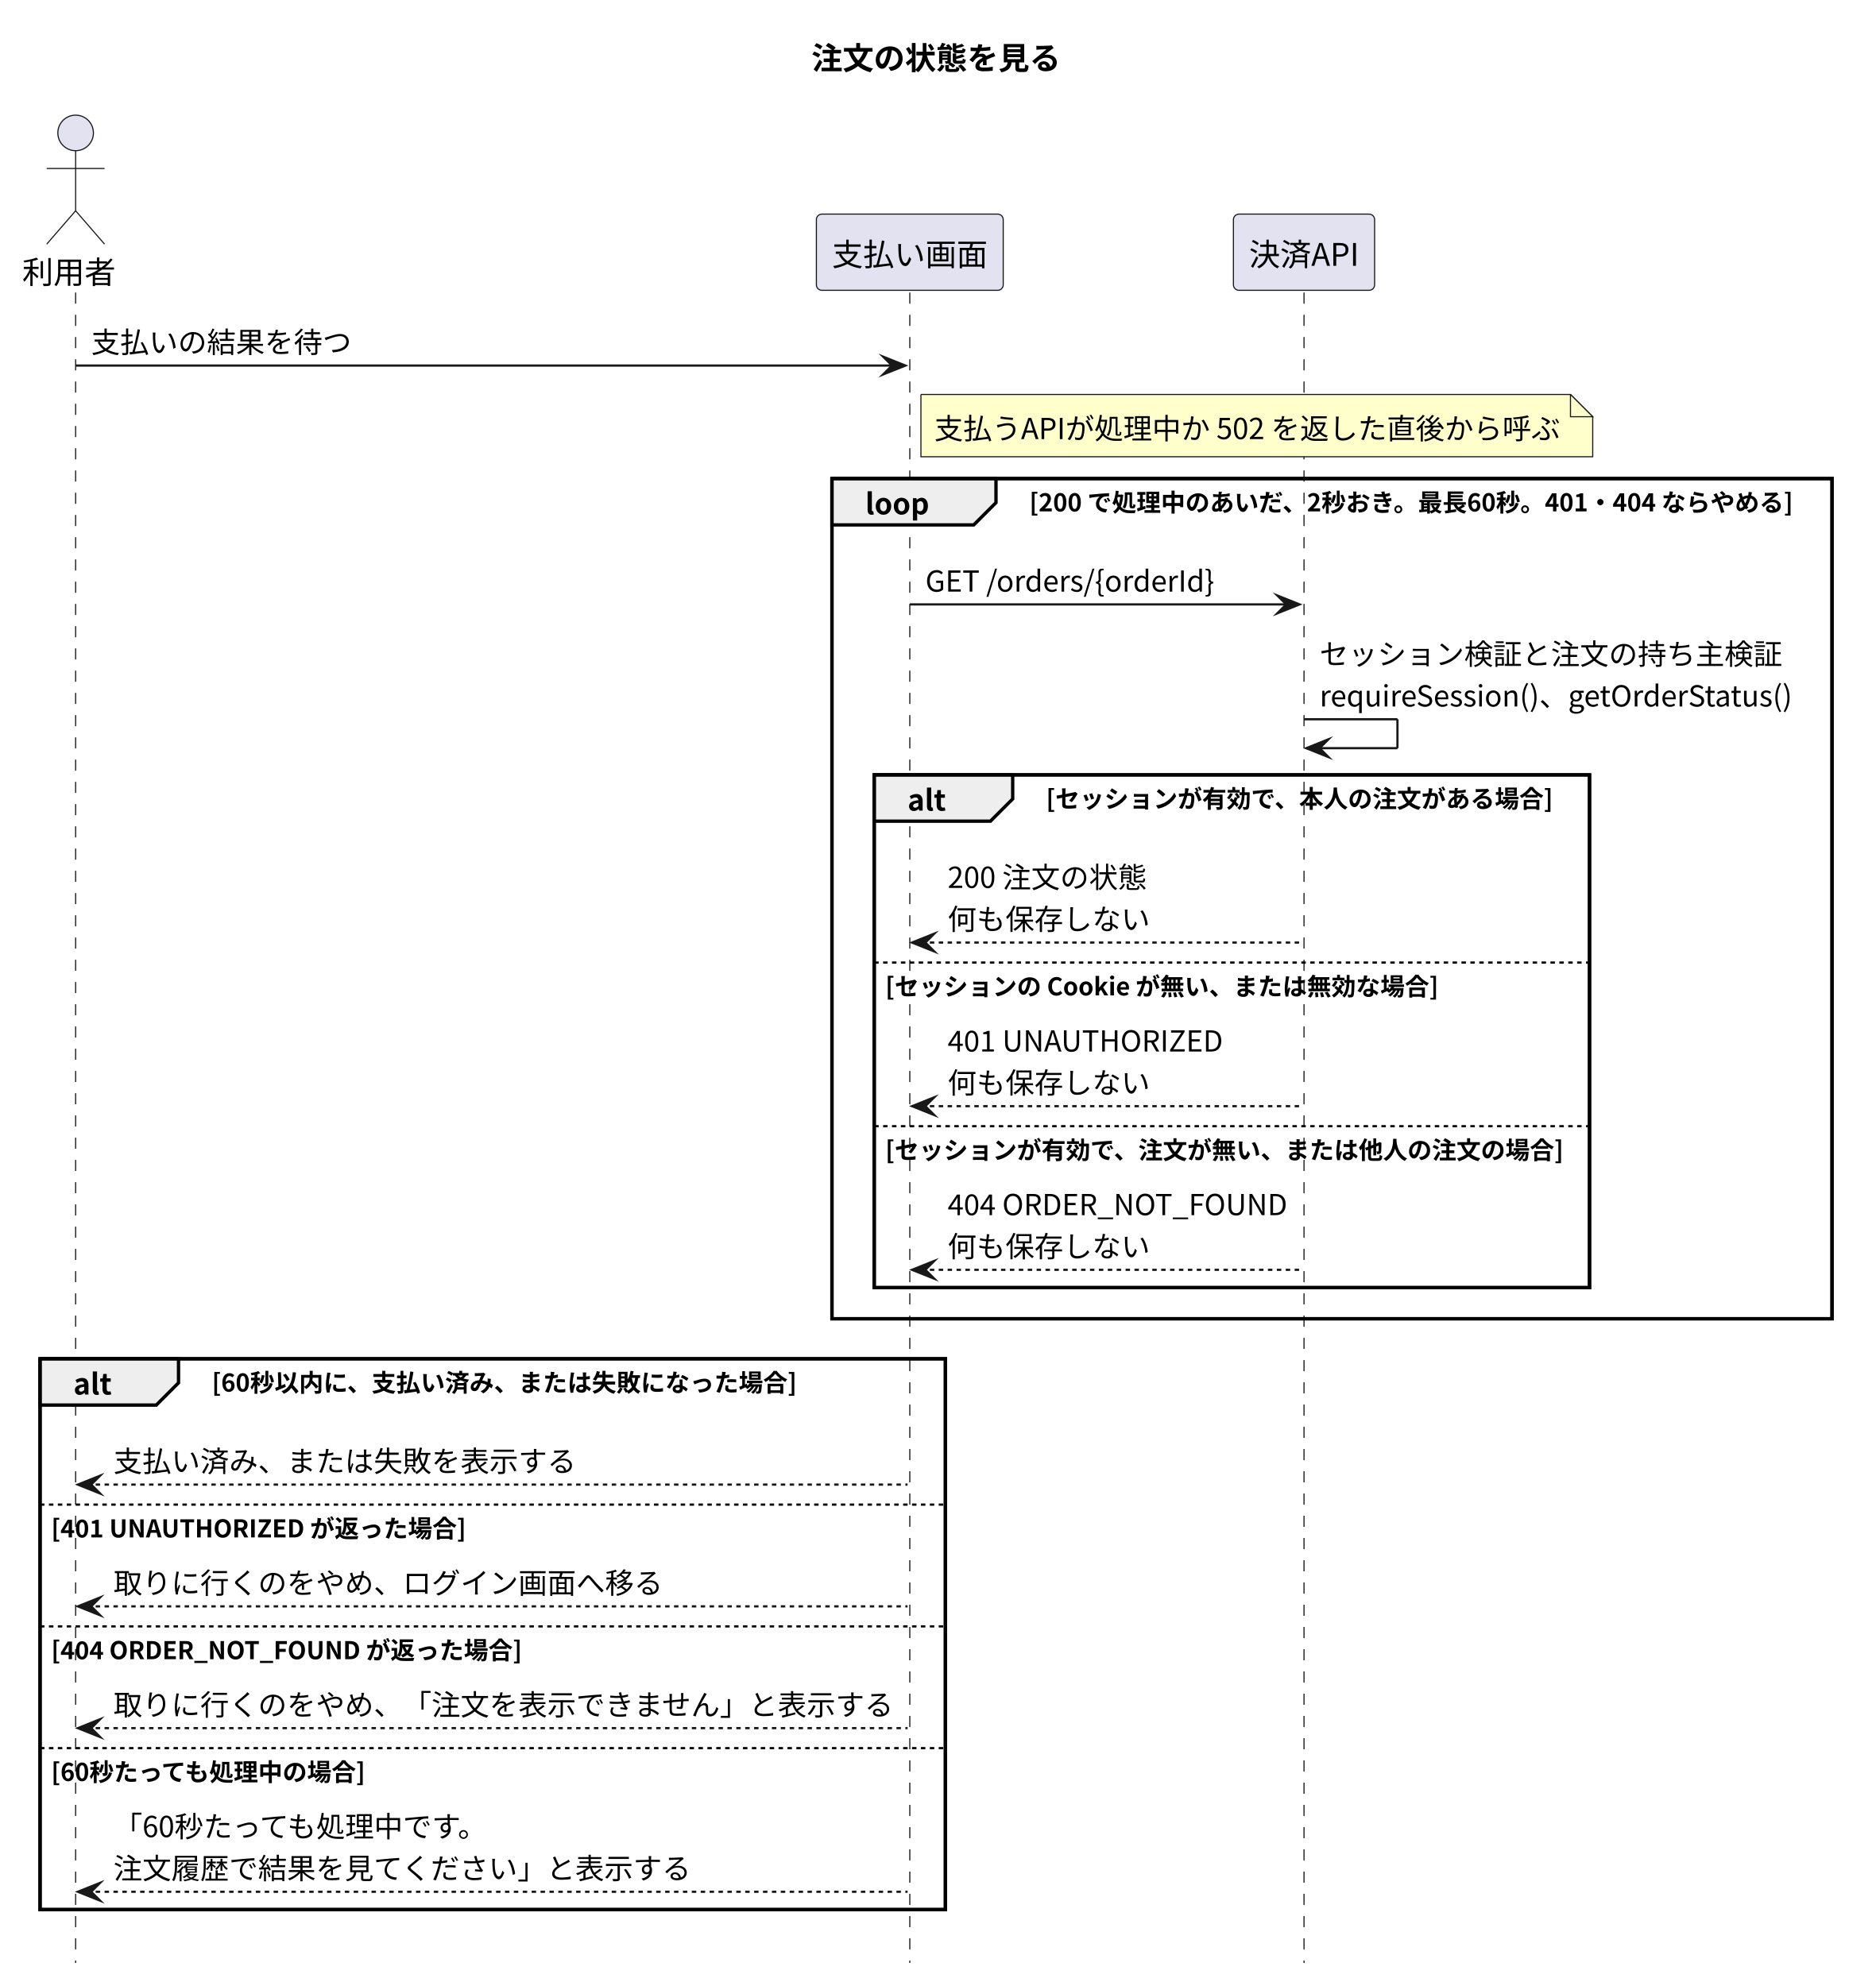
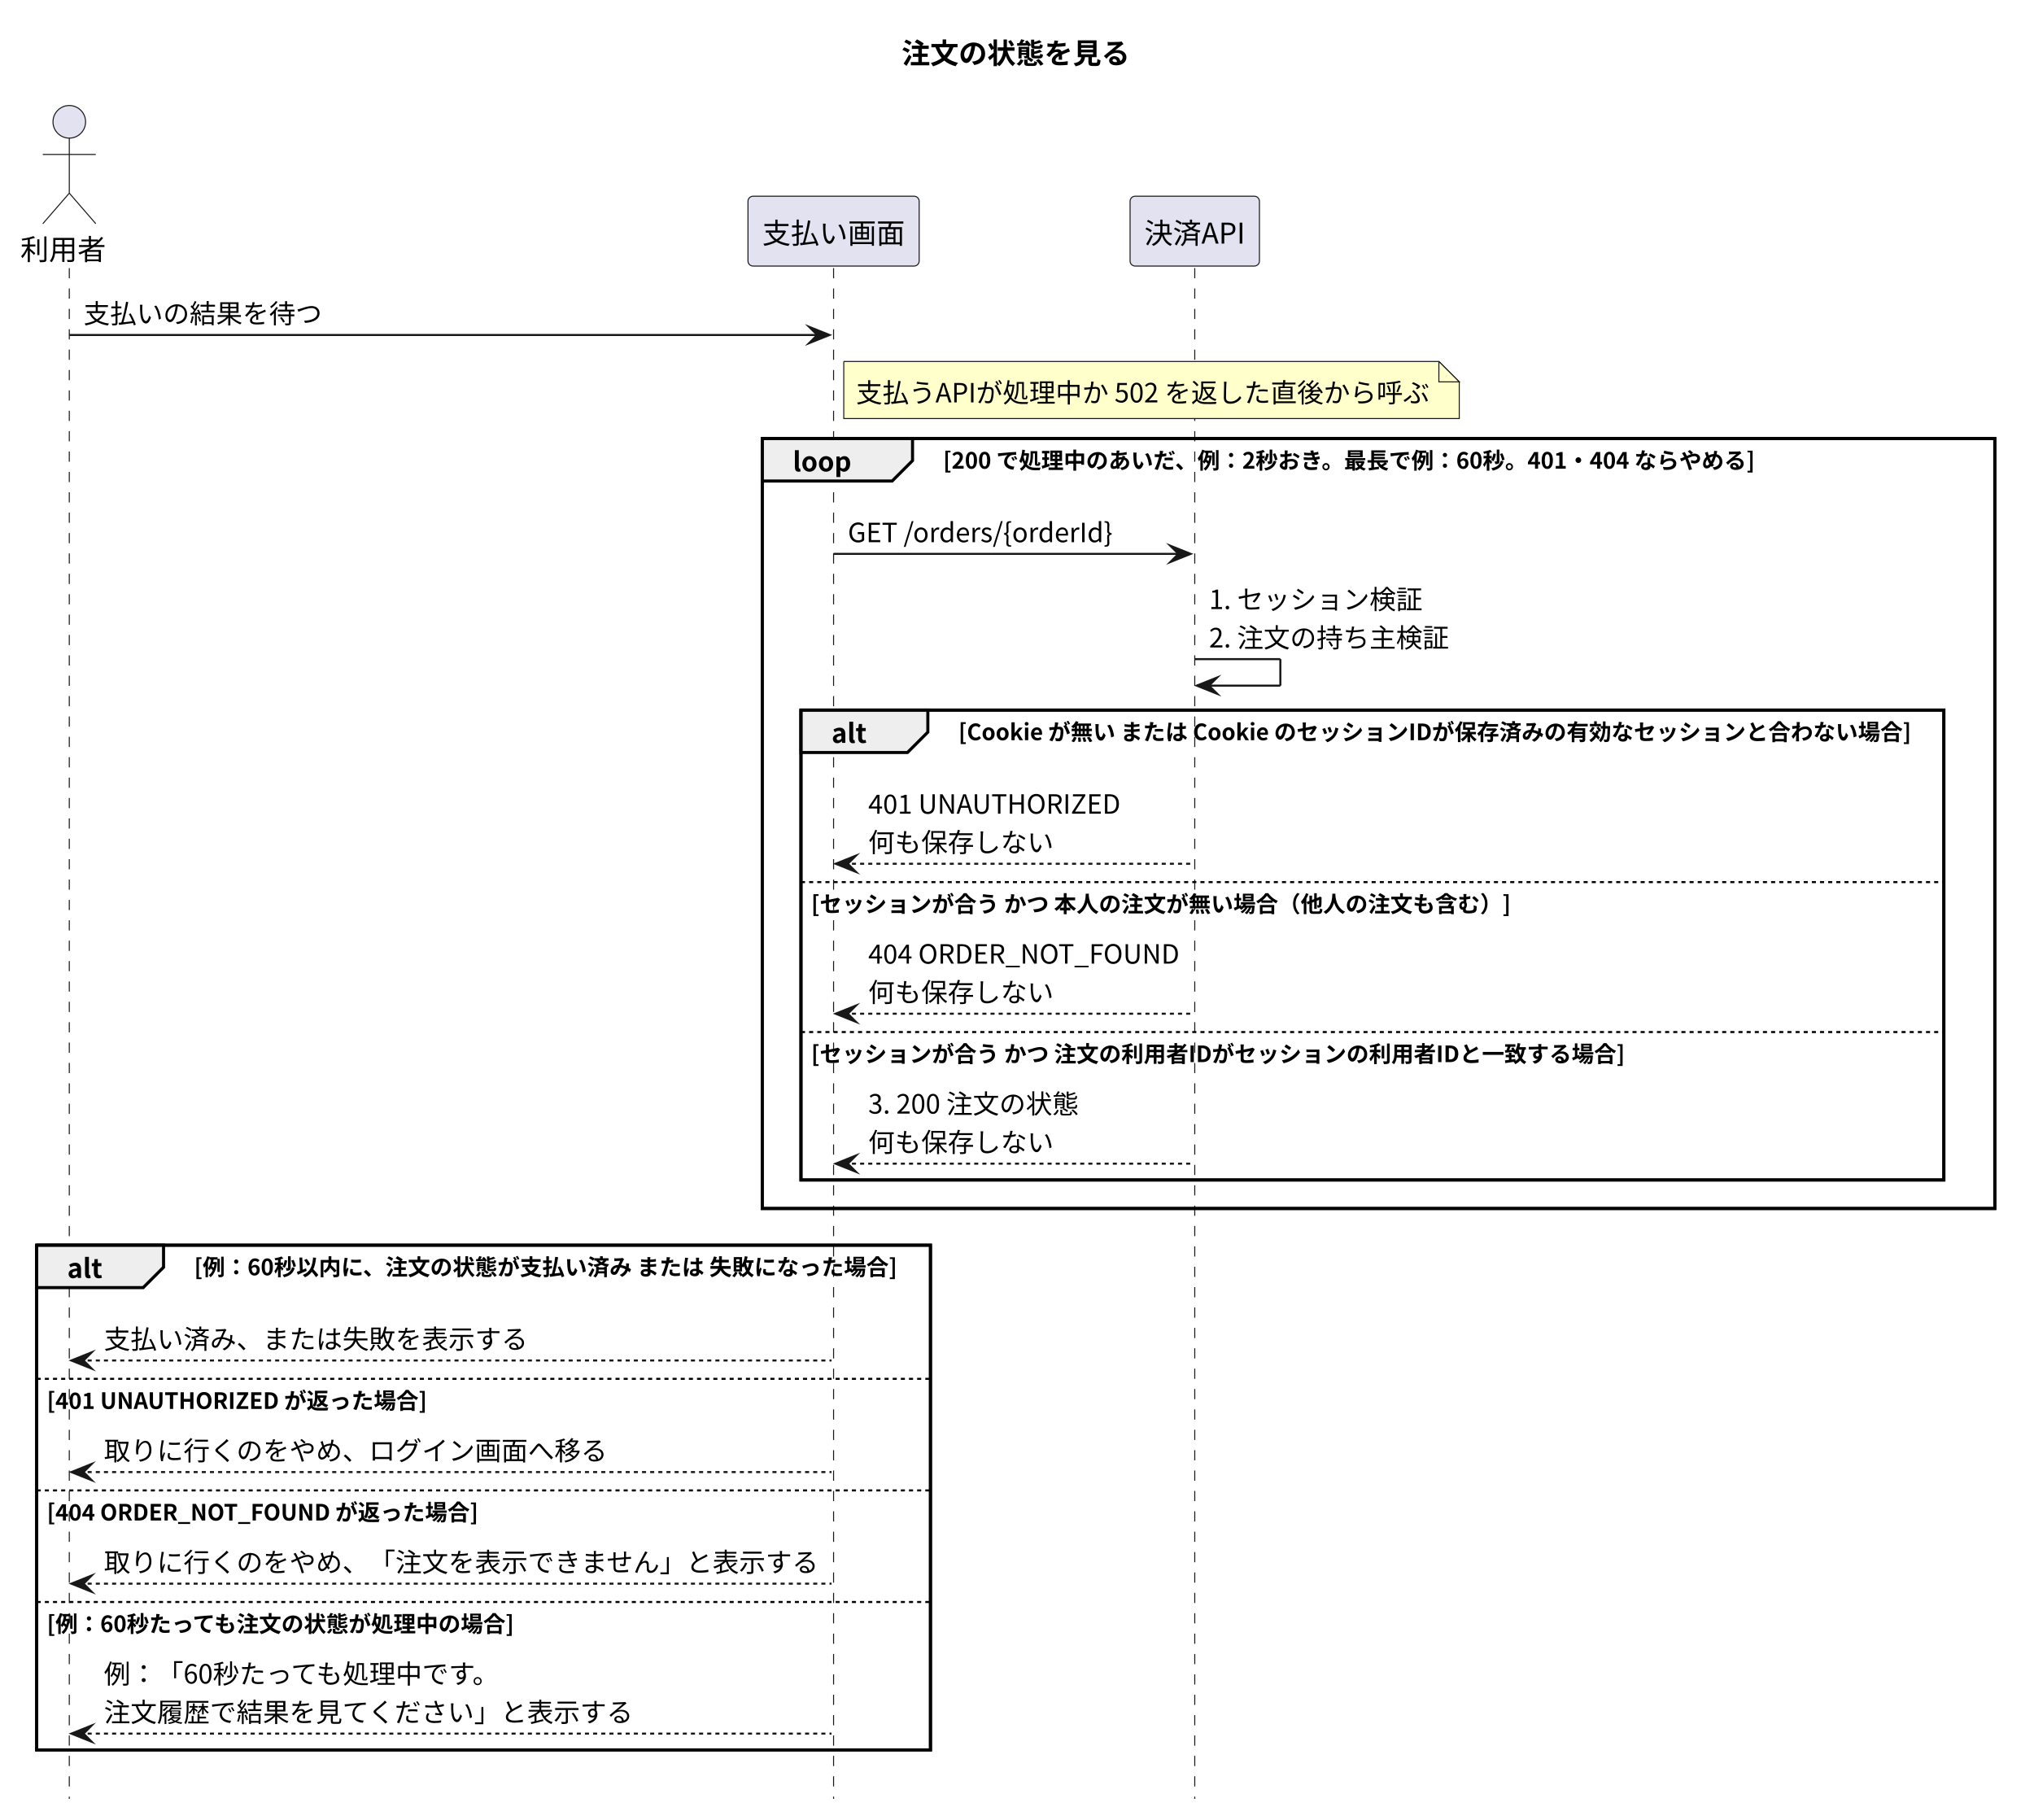
- <svg xmlns="http://www.w3.org/2000/svg" version="1.1" data-diagram-type="SEQUENCE" style="width:843px;height:893px;background:#FFFFFF;" width="843px" height="893px" viewBox="0 0 843 893" zoomAndPan="magnify" preserveAspectRatio="none" contentStyleType="text/css">
+ <svg xmlns="http://www.w3.org/2000/svg" version="1.1" data-diagram-type="SEQUENCE" style="width:998px;height:893px;background:#FFFFFF;" width="998px" height="893px" viewBox="0 0 998 893" zoomAndPan="magnify" preserveAspectRatio="none" contentStyleType="text/css">
  <defs />
  <g font-family="sans-serif" lengthAdjust="spacing">
    <g class="title" data-source-line="7">
-       <text x="364.795" y="31.24" fill="#000" font-size="14" textLength="112" font-weight="700" font-family="'Noto Sans CJK JP'">注文の状態を見る</text>
+       <text x="442.385" y="31.24" fill="#000" font-size="14" textLength="112" font-weight="700" font-family="'Noto Sans CJK JP'">注文の状態を見る</text>
    </g>
-     <rect x="374" y="215.192" width="449.588" height="377.776" fill="none" style="stroke:#000;stroke-width:1.5;" />
-     <rect x="393" y="348.416" width="321.565" height="230.552" fill="none" style="stroke:#000;stroke-width:1.5;" />
-     <rect x="18" y="610.968" width="407" height="247.656" fill="none" style="stroke:#000;stroke-width:1.5;" />
+     <rect x="374" y="215.192" width="604.77" height="377.776" fill="none" style="stroke:#000;stroke-width:1.5;" />
+     <rect x="393" y="348.416" width="560.77" height="230.552" fill="none" style="stroke:#000;stroke-width:1.5;" />
+     <rect x="18" y="610.968" width="438.539" height="247.656" fill="none" style="stroke:#000;stroke-width:1.5;" />
    <g class="participant-lifeline" data-qualified-name="User" data-entity-uid="part1" id="part1-lifeline" data-source-line="9">
      <g>
        <rect x="30.5" y="131.544" width="8" height="751.079" fill="#000" fill-opacity="0" />
        <line x1="34" y1="131.544" x2="34" y2="882.623" style="stroke:#181818;stroke-width:0.5;stroke-dasharray:5,5;" />
      </g>
    </g>
    <g class="participant-lifeline" data-qualified-name="Screen" data-entity-uid="part2" id="part2-lifeline" data-source-line="10">
      <g>
        <rect x="405.5" y="131.544" width="8" height="751.079" fill="#000" fill-opacity="0" />
        <line x1="409" y1="131.544" x2="409" y2="882.623" style="stroke:#181818;stroke-width:0.5;stroke-dasharray:5,5;" />
      </g>
    </g>
    <g class="participant-lifeline" data-qualified-name="API" data-entity-uid="part3" id="part3-lifeline" data-source-line="11">
      <g>
        <rect x="582.718" y="131.544" width="8" height="751.079" fill="#000" fill-opacity="0" />
        <line x1="586.218" y1="131.544" x2="586.218" y2="882.623" style="stroke:#181818;stroke-width:0.5;stroke-dasharray:5,5;" />
      </g>
    </g>
    <g class="participant participant-head" data-qualified-name="User" data-entity-uid="part1" id="part1-head" data-source-line="9">
      <text x="10" y="127.512" fill="#000" font-size="14" textLength="42" font-family="'Noto Sans CJK JP'">利用者</text>
      <ellipse cx="34" cy="59.772" rx="8" ry="8" fill="#E2E2F0" style="stroke:#181818;stroke-width:0.5;" />
      <path d="M34,67.772 L34,94.772 M21,75.772 L47,75.772 M34,94.772 L21,109.772 M34,94.772 L47,109.772" style="stroke:#181818;stroke-width:0.5;" fill="none" />
    </g>
    <g class="participant participant-head" data-qualified-name="Screen" data-entity-uid="part2" id="part2-head" data-source-line="10">
      <rect x="367" y="96.272" width="84" height="34.272" fill="#E2E2F0" style="stroke:#181818;stroke-width:0.5;" rx="2.5" ry="2.5" />
      <text x="374" y="119.512" fill="#000" font-size="14" textLength="70" font-family="'Noto Sans CJK JP'">支払い画面</text>
    </g>
    <g class="participant participant-head" data-qualified-name="API" data-entity-uid="part3" id="part3-head" data-source-line="11">
      <rect x="554.48" y="96.272" width="63.476" height="34.272" fill="#E2E2F0" style="stroke:#181818;stroke-width:0.5;" rx="2.5" ry="2.5" />
      <text x="561.48" y="119.512" fill="#000" font-size="14" textLength="49.476" font-family="'Noto Sans CJK JP'">決済API</text>
    </g>
    <g class="message" data-entity-1="part1" data-entity-2="part2" id="msg1" data-source-line="13">
      <polygon points="397,160.368,407,164.368,397,168.368,401,164.368" fill="#181818" style="stroke:#181818;stroke-width:1;stroke-linejoin:miter;stroke-miterlimit:10;" />
      <line x1="34" y1="164.368" x2="403" y2="164.368" style="stroke:#181818;stroke-width:1;" />
      <text x="41" y="158.624" fill="#000" font-size="13" textLength="117" font-family="'Noto Sans CJK JP'">支払いの結果を待つ</text>
    </g>
    <path d="M414,177.368 L414,205.368 L716,205.368 L716,187.368 L706,177.368 L414,177.368" style="stroke:#181818;stroke-width:0.5;" fill="#FFC" />
    <path d="M706,177.368 L706,187.368 L716,187.368 L706,177.368" style="stroke:#181818;stroke-width:0.5;" fill="#FFC" />
    <text x="420" y="197.448" fill="#000" font-size="13" textLength="281.411" font-family="'Noto Sans CJK JP'">支払うAPIが処理中か 502 を返した直後から呼ぶ</text>
    <path d="M374,215.192 L447.743,215.192 L447.743,226.016 L437.743,236.016 L374,236.016 L374,215.192" style="stroke:#000;stroke-width:1.5;" fill="#EEE" />
-     <rect x="374" y="215.192" width="449.588" height="377.776" fill="none" style="stroke:#000;stroke-width:1.5;" />
+     <rect x="374" y="215.192" width="604.77" height="377.776" fill="none" style="stroke:#000;stroke-width:1.5;" />
    <text x="389" y="231.272" fill="#000" font-size="13" textLength="28.743" font-weight="700" font-family="'Noto Sans CJK JP'">loop</text>
-     <text x="462.743" y="229.952" fill="#000" font-size="11" textLength="344.188" font-weight="700" font-family="'Noto Sans CJK JP'">[200 で処理中のあいだ、2秒おき。最長60秒。401・404 ならやめる]</text>
+     <text x="462.743" y="229.952" fill="#000" font-size="11" textLength="399.187" font-weight="700" font-family="'Noto Sans CJK JP'">[200 で処理中のあいだ、例：2秒おき。最長で例：60秒。401・404 ならやめる]</text>
    <g class="message" data-entity-1="part2" data-entity-2="part3" id="msg2" data-source-line="16">
      <polygon points="574.218,267.768,584.218,271.768,574.218,275.768,578.218,271.768" fill="#181818" style="stroke:#181818;stroke-width:1;stroke-linejoin:miter;stroke-miterlimit:10;" />
      <line x1="409" y1="271.768" x2="580.218" y2="271.768" style="stroke:#181818;stroke-width:1;" />
      <text x="416" y="266.024" fill="#000" font-size="13" textLength="130.702" font-family="'Noto Sans CJK JP'">GET /orders/{orderId}</text>
    </g>
    <g class="message" data-entity-1="part3" data-entity-2="part3" id="msg3" data-source-line="17">
      <line x1="586.218" y1="323.416" x2="628.218" y2="323.416" style="stroke:#181818;stroke-width:1;" />
      <line x1="628.218" y1="323.416" x2="628.218" y2="336.416" style="stroke:#181818;stroke-width:1;" />
      <line x1="587.218" y1="336.416" x2="628.218" y2="336.416" style="stroke:#181818;stroke-width:1;" />
      <polygon points="597.218,332.416,587.218,336.416,597.218,340.416,593.218,336.416" fill="#181818" style="stroke:#181818;stroke-width:1;stroke-linejoin:miter;stroke-miterlimit:10;" />
-       <text x="593.218" y="298.848" fill="#000" font-size="13" textLength="208" font-family="'Noto Sans CJK JP'">セッション検証と注文の持ち主検証</text>
-       <text x="593.218" y="317.672" fill="#000" font-size="13" textLength="214.37" font-family="'Noto Sans CJK JP'">requireSession()、getOrderStatus()</text>
+       <text x="593.218" y="298.848" fill="#000" font-size="13" textLength="104.741" font-family="'Noto Sans CJK JP'">1. セッション検証</text>
+       <text x="593.218" y="317.672" fill="#000" font-size="13" textLength="117.741" font-family="'Noto Sans CJK JP'">2. 注文の持ち主検証</text>
    </g>
    <path d="M393,348.416 L455.251,348.416 L455.251,359.24 L445.251,369.24 L393,369.24 L393,348.416" style="stroke:#000;stroke-width:1.5;" fill="#EEE" />
-     <rect x="393" y="348.416" width="321.565" height="230.552" fill="none" style="stroke:#000;stroke-width:1.5;" />
+     <rect x="393" y="348.416" width="560.77" height="230.552" fill="none" style="stroke:#000;stroke-width:1.5;" />
    <text x="408" y="364.496" fill="#000" font-size="13" textLength="17.251" font-weight="700" font-family="'Noto Sans CJK JP'">alt</text>
-     <text x="470.251" y="363.176" fill="#000" font-size="11" textLength="228.314" font-weight="700" font-family="'Noto Sans CJK JP'">[セッションが有効で、本人の注文がある場合]</text>
+     <text x="470.251" y="363.176" fill="#000" font-size="11" textLength="467.519" font-weight="700" font-family="'Noto Sans CJK JP'">[Cookie が無い または Cookie のセッションIDが保存済みの有効なセッションと合わない場合]</text>
    <g class="message" data-entity-1="part3" data-entity-2="part2" id="msg4" data-source-line="19">
      <polygon points="420,419.816,410,423.816,420,427.816,416,423.816" fill="#181818" style="stroke:#181818;stroke-width:1;stroke-linejoin:miter;stroke-miterlimit:10;" />
      <line x1="414" y1="423.816" x2="585.218" y2="423.816" style="stroke:#181818;stroke-width:1;stroke-dasharray:2,2;" />
-       <text x="426" y="399.248" fill="#000" font-size="13" textLength="89.557" font-family="'Noto Sans CJK JP'">200 注文の状態</text>
+       <text x="426" y="399.248" fill="#000" font-size="13" textLength="124.007" font-family="'Noto Sans CJK JP'">401 UNAUTHORIZED</text>
      <text x="426" y="418.072" fill="#000" font-size="13" textLength="91" font-family="'Noto Sans CJK JP'">何も保存しない</text>
    </g>
-     <line x1="393" y1="432.816" x2="714.566" y2="432.816" style="stroke:#000;stroke-width:1;stroke-dasharray:2,2;" />
-     <text x="398" y="447.576" fill="#000" font-size="11" textLength="248.675" font-weight="700" font-family="'Noto Sans CJK JP'">[セッションの Cookie が無い、または無効な場合]</text>
+     <line x1="393" y1="432.816" x2="953.77" y2="432.816" style="stroke:#000;stroke-width:1;stroke-dasharray:2,2;" />
+     <text x="398" y="447.576" fill="#000" font-size="11" textLength="343.308" font-weight="700" font-family="'Noto Sans CJK JP'">[セッションが合う かつ 本人の注文が無い場合（他人の注文も含む）]</text>
    <g class="message" data-entity-1="part3" data-entity-2="part2" id="msg5" data-source-line="21">
      <polygon points="420,493.392,410,497.392,420,501.392,416,497.392" fill="#181818" style="stroke:#181818;stroke-width:1;stroke-linejoin:miter;stroke-miterlimit:10;" />
      <line x1="414" y1="497.392" x2="585.218" y2="497.392" style="stroke:#181818;stroke-width:1;stroke-dasharray:2,2;" />
-       <text x="426" y="472.824" fill="#000" font-size="13" textLength="124.007" font-family="'Noto Sans CJK JP'">401 UNAUTHORIZED</text>
+       <text x="426" y="472.824" fill="#000" font-size="13" textLength="153.218" font-family="'Noto Sans CJK JP'">404 ORDER_NOT_FOUND</text>
      <text x="426" y="491.648" fill="#000" font-size="13" textLength="91" font-family="'Noto Sans CJK JP'">何も保存しない</text>
    </g>
-     <line x1="393" y1="506.392" x2="714.566" y2="506.392" style="stroke:#000;stroke-width:1;stroke-dasharray:2,2;" />
-     <text x="398" y="521.152" fill="#000" font-size="11" textLength="305.314" font-weight="700" font-family="'Noto Sans CJK JP'">[セッションが有効で、注文が無い、または他人の注文の場合]</text>
+     <line x1="393" y1="506.392" x2="953.77" y2="506.392" style="stroke:#000;stroke-width:1;stroke-dasharray:2,2;" />
+     <text x="398" y="521.152" fill="#000" font-size="11" textLength="399.275" font-weight="700" font-family="'Noto Sans CJK JP'">[セッションが合う かつ 注文の利用者IDがセッションの利用者IDと一致する場合]</text>
    <g class="message" data-entity-1="part3" data-entity-2="part2" id="msg6" data-source-line="23">
      <polygon points="420,566.968,410,570.968,420,574.968,416,570.968" fill="#181818" style="stroke:#181818;stroke-width:1;stroke-linejoin:miter;stroke-miterlimit:10;" />
      <line x1="414" y1="570.968" x2="585.218" y2="570.968" style="stroke:#181818;stroke-width:1;stroke-dasharray:2,2;" />
-       <text x="426" y="546.4" fill="#000" font-size="13" textLength="153.218" font-family="'Noto Sans CJK JP'">404 ORDER_NOT_FOUND</text>
+       <text x="426" y="546.4" fill="#000" font-size="13" textLength="103.298" font-family="'Noto Sans CJK JP'">3. 200 注文の状態</text>
      <text x="426" y="565.224" fill="#000" font-size="13" textLength="91" font-family="'Noto Sans CJK JP'">何も保存しない</text>
    </g>
    <path d="M18,610.968 L80.251,610.968 L80.251,621.792 L70.251,631.792 L18,631.792 L18,610.968" style="stroke:#000;stroke-width:1.5;" fill="#EEE" />
-     <rect x="18" y="610.968" width="407" height="247.656" fill="none" style="stroke:#000;stroke-width:1.5;" />
+     <rect x="18" y="610.968" width="438.539" height="247.656" fill="none" style="stroke:#000;stroke-width:1.5;" />
    <text x="33" y="627.048" fill="#000" font-size="13" textLength="17.251" font-weight="700" font-family="'Noto Sans CJK JP'">alt</text>
-     <text x="95.251" y="625.727" fill="#000" font-size="11" textLength="263.294" font-weight="700" font-family="'Noto Sans CJK JP'">[60秒以内に、支払い済み、または失敗になった場合]</text>
+     <text x="95.251" y="625.727" fill="#000" font-size="11" textLength="345.288" font-weight="700" font-family="'Noto Sans CJK JP'">[例：60秒以内に、注文の状態が支払い済み または 失敗になった場合]</text>
    <g class="message" data-entity-1="part2" data-entity-2="part1" id="msg7" data-source-line="27">
      <polygon points="45,663.543,35,667.543,45,671.543,41,667.543" fill="#181818" style="stroke:#181818;stroke-width:1;stroke-linejoin:miter;stroke-miterlimit:10;" />
      <line x1="39" y1="667.543" x2="408" y2="667.543" style="stroke:#181818;stroke-width:1;stroke-dasharray:2,2;" />
      <text x="51" y="661.799" fill="#000" font-size="13" textLength="208" font-family="'Noto Sans CJK JP'">支払い済み、または失敗を表示する</text>
    </g>
-     <line x1="18" y1="676.543" x2="425" y2="676.543" style="stroke:#000;stroke-width:1;stroke-dasharray:2,2;" />
+     <line x1="18" y1="676.543" x2="456.539" y2="676.543" style="stroke:#000;stroke-width:1;stroke-dasharray:2,2;" />
    <text x="23" y="691.303" fill="#000" font-size="11" textLength="186.691" font-weight="700" font-family="'Noto Sans CJK JP'">[401 UNAUTHORIZED が返った場合]</text>
    <g class="message" data-entity-1="part2" data-entity-2="part1" id="msg8" data-source-line="29">
      <polygon points="45,718.295,35,722.295,45,726.295,41,722.295" fill="#181818" style="stroke:#181818;stroke-width:1;stroke-linejoin:miter;stroke-miterlimit:10;" />
      <line x1="39" y1="722.295" x2="408" y2="722.295" style="stroke:#181818;stroke-width:1;stroke-dasharray:2,2;" />
      <text x="51" y="716.551" fill="#000" font-size="13" textLength="247" font-family="'Noto Sans CJK JP'">取りに行くのをやめ、ログイン画面へ移る</text>
    </g>
-     <line x1="18" y1="731.295" x2="425" y2="731.295" style="stroke:#000;stroke-width:1;stroke-dasharray:2,2;" />
+     <line x1="18" y1="731.295" x2="456.539" y2="731.295" style="stroke:#000;stroke-width:1;stroke-dasharray:2,2;" />
    <text x="23" y="746.055" fill="#000" font-size="11" textLength="212.155" font-weight="700" font-family="'Noto Sans CJK JP'">[404 ORDER_NOT_FOUND が返った場合]</text>
    <g class="message" data-entity-1="part2" data-entity-2="part1" id="msg9" data-source-line="31">
      <polygon points="45,773.047,35,777.047,45,781.047,41,777.047" fill="#181818" style="stroke:#181818;stroke-width:1;stroke-linejoin:miter;stroke-miterlimit:10;" />
      <line x1="39" y1="777.047" x2="408" y2="777.047" style="stroke:#181818;stroke-width:1;stroke-dasharray:2,2;" />
      <text x="51" y="771.303" fill="#000" font-size="13" textLength="351" font-family="'Noto Sans CJK JP'">取りに行くのをやめ、「注文を表示できません」と表示する</text>
    </g>
-     <line x1="18" y1="786.047" x2="425" y2="786.047" style="stroke:#000;stroke-width:1;stroke-dasharray:2,2;" />
-     <text x="23" y="800.807" fill="#000" font-size="11" textLength="142.295" font-weight="700" font-family="'Noto Sans CJK JP'">[60秒たっても処理中の場合]</text>
+     <line x1="18" y1="786.047" x2="456.539" y2="786.047" style="stroke:#000;stroke-width:1;stroke-dasharray:2,2;" />
+     <text x="23" y="800.807" fill="#000" font-size="11" textLength="230.294" font-weight="700" font-family="'Noto Sans CJK JP'">[例：60秒たっても注文の状態が処理中の場合]</text>
    <g class="message" data-entity-1="part2" data-entity-2="part1" id="msg10" data-source-line="33">
      <polygon points="45,846.623,35,850.623,45,854.623,41,850.623" fill="#181818" style="stroke:#181818;stroke-width:1;stroke-linejoin:miter;stroke-miterlimit:10;" />
      <line x1="39" y1="850.623" x2="408" y2="850.623" style="stroke:#181818;stroke-width:1;stroke-dasharray:2,2;" />
-       <text x="51" y="826.055" fill="#000" font-size="13" textLength="170.43" font-family="'Noto Sans CJK JP'">「60秒たっても処理中です。</text>
+       <text x="51" y="826.055" fill="#000" font-size="13" textLength="196.43" font-family="'Noto Sans CJK JP'">例：「60秒たっても処理中です。</text>
      <text x="51" y="844.879" fill="#000" font-size="13" textLength="260" font-family="'Noto Sans CJK JP'">注文履歴で結果を見てください」と表示する</text>
    </g>
  </g>
</svg>
